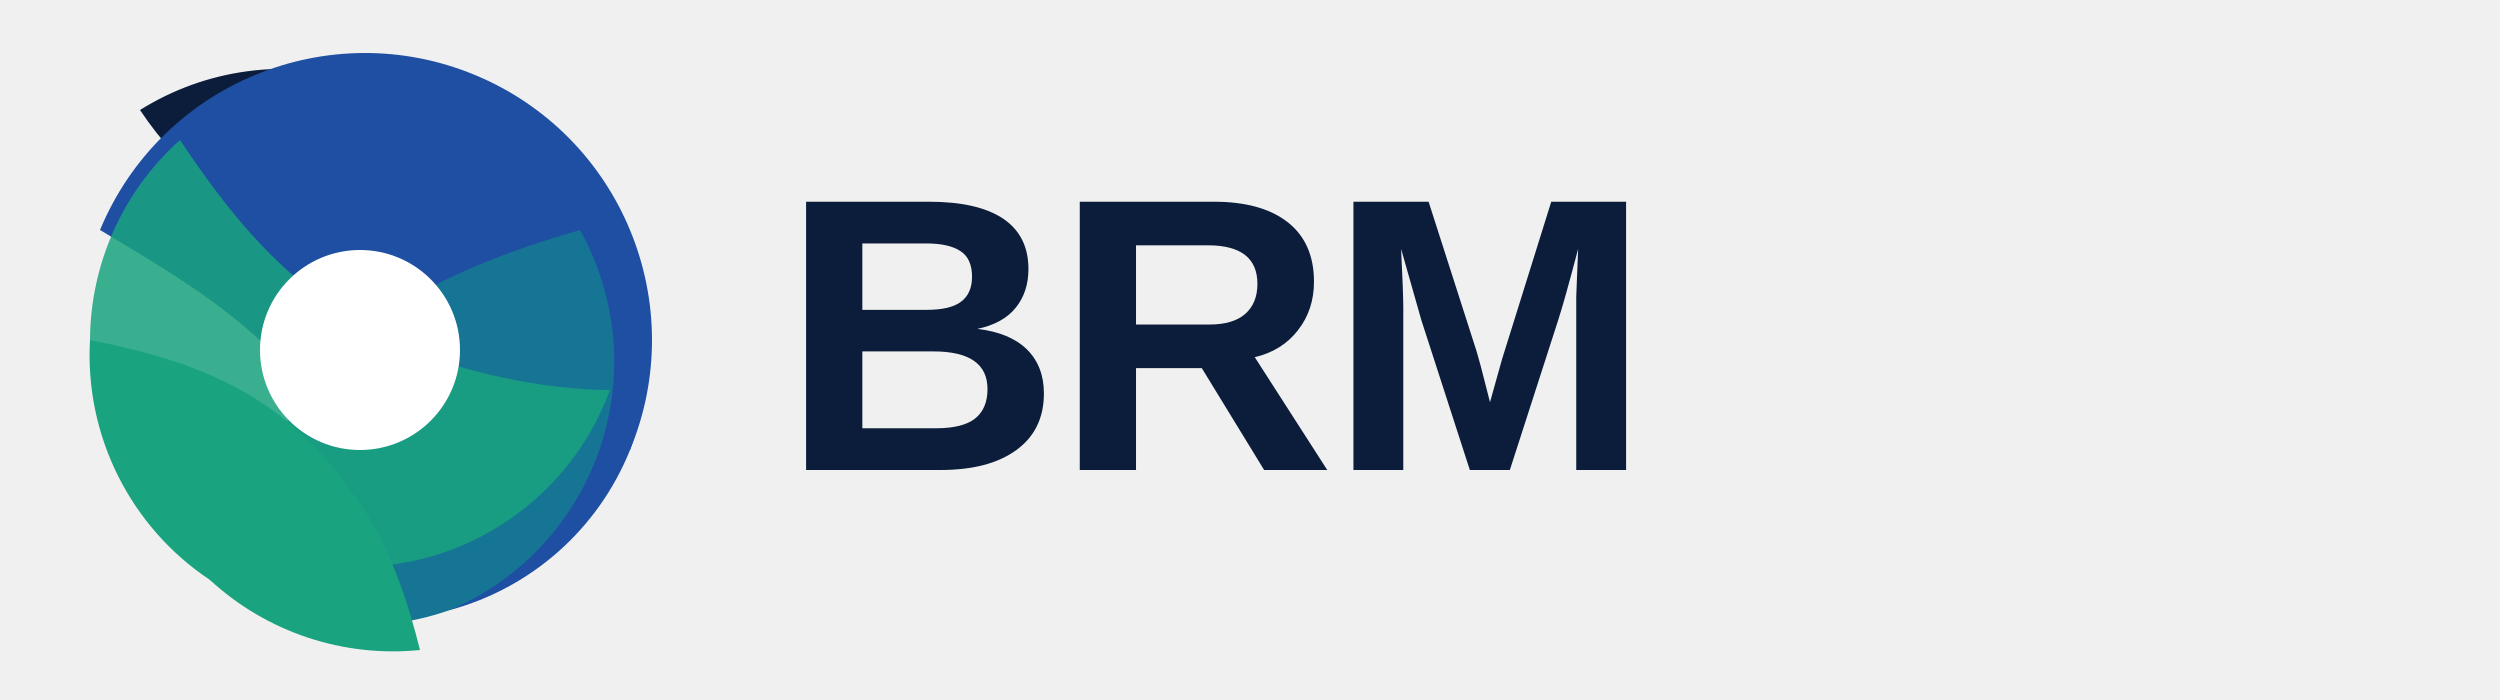
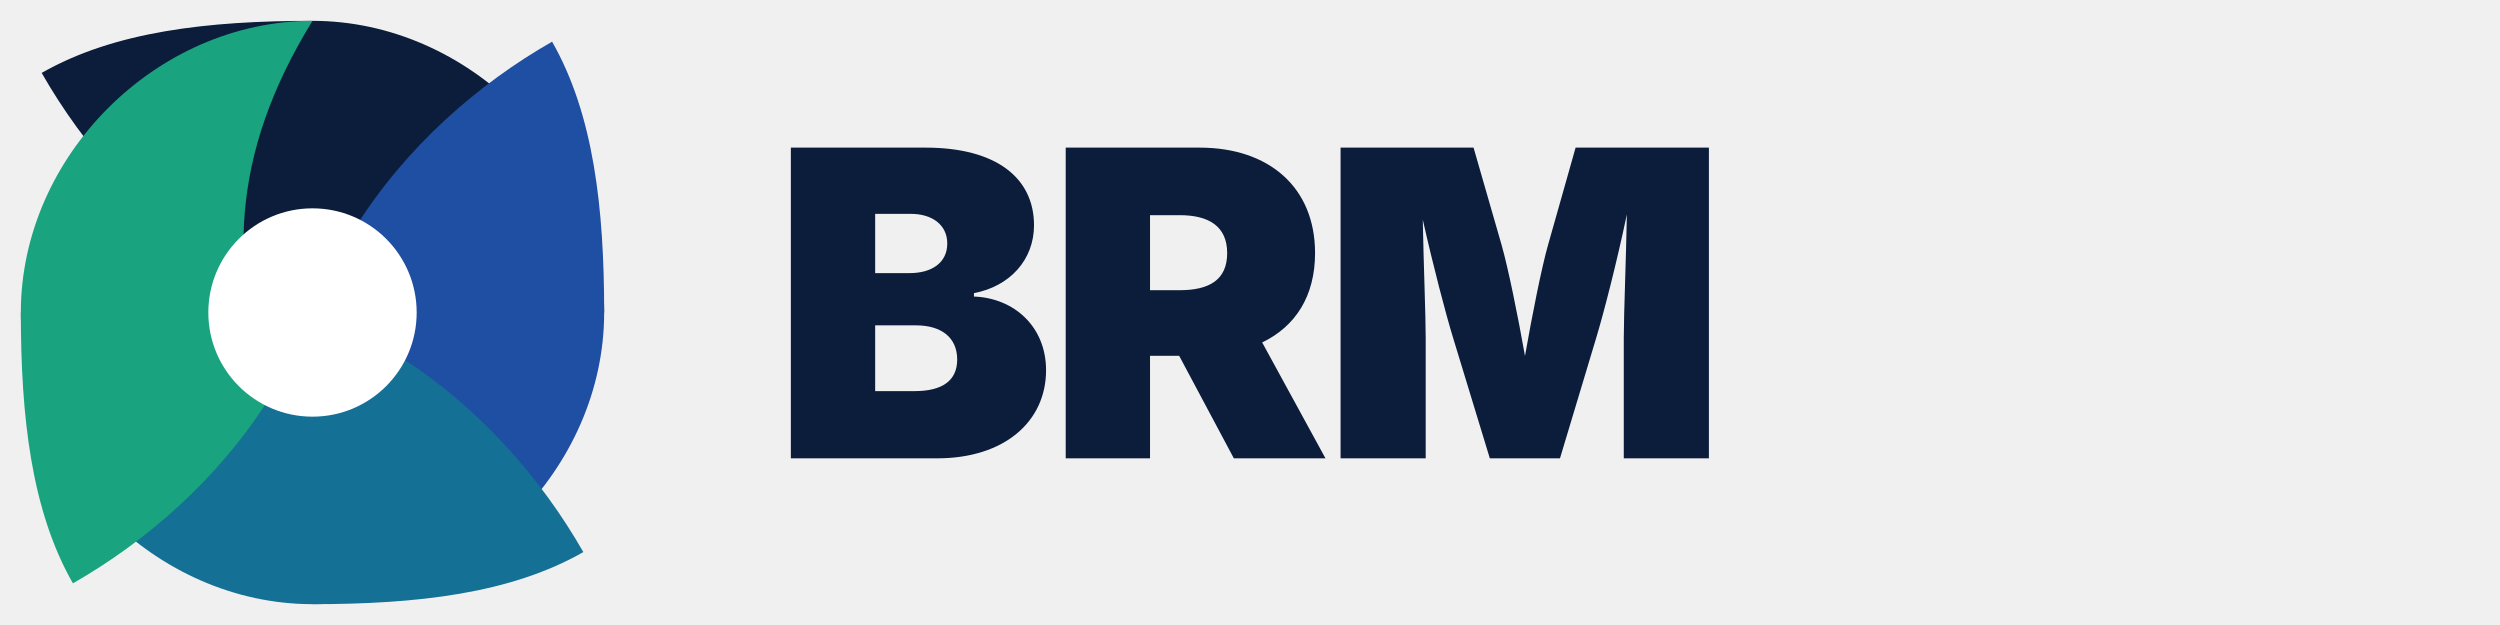
- <svg xmlns="http://www.w3.org/2000/svg" viewBox="0 0 250 70" width="250" height="70">
-   <defs>
-     <linearGradient id="brmGrad" x1="0%" y1="0%" x2="100%" y2="100%">
-       <stop offset="0%" stop-color="#0B1D3A" />
-       <stop offset="40%" stop-color="#1E4FA3" />
-       <stop offset="100%" stop-color="#19A37F" />
-     </linearGradient>
-     <linearGradient id="brmGradLight" x1="0%" y1="0%" x2="100%" y2="100%">
-       <stop offset="0%" stop-color="#1E4FA3" />
-       <stop offset="60%" stop-color="#19A37F" />
-       <stop offset="100%" stop-color="#2EDBA5" />
-     </linearGradient>
-   </defs>
-   <g transform="translate(6, 5)">
-     <circle cx="30" cy="30" r="27" fill="none" stroke="none" />
-     <path d="M 30,3 A 27,27 0 0,1 54,16 C 45,22 36,25 24,20 C 18,17 12,12 8,6 A 27,27 0 0,1 30,3 Z" fill="#0B1D3A" />
-     <path d="M 54,16 A 27,27 0 0,1 57,40 C 47,38 37,34 31,23 C 28,18 26,10 24,4 A 27,27 0 0,1 54,16 Z" fill="#12356B" />
-     <path d="M 57,40 A 27,27 0 0,1 39,56 C 36,46 30,38 21,30 C 16,25 9,21 4,18 A 27,27 0 0,1 57,40 Z" fill="#1E4FA3" />
-     <path d="M 39,56 A 27,27 0 0,1 15,53 C 19,43 23,34 32,27 C 37,23 45,20 52,18 A 27,27 0 0,1 39,56 Z" fill="#167494" />
-     <path d="M 15,53 A 27,27 0 0,1 3,29 C 13,31 22,34 29,44 C 33,49 35,56 36,60 A 27,27 0 0,1 15,53 Z" fill="#19A37F" />
-     <path d="M 3,29 A 27,27 0 0,1 12,9 C 18,18 24,25 35,30 C 40,32 48,34 55,34 A 27,27 0 0,1 3,29 Z" fill="#19A37F" opacity="0.85" />
+ <svg xmlns="http://www.w3.org/2000/svg" viewBox="0 0 240 60" width="240" height="60">
+   <g transform="translate(0, 0)">
+     <path d="M 30,2 C 45,2 58,15 58,30 C 45,22 34,22 22,26 C 14,21 8,14 4,7 C 11,3 20,2 30,2 Z" fill="#0B1D3A" />
+     <path d="M 58,30 C 58,45 45,58 30,58 C 38,45 38,34 34,22 C 39,14 46,8 53,4 C 57,11 58,20 58,30 Z" fill="#1E4FA3" />
+     <path d="M 30,58 C 15,58 2,45 2,30 C 15,38 26,38 38,34 C 46,39 52,46 56,53 C 49,57 40,58 30,58 Z" fill="#147094" />
+     <path d="M 2,30 C 2,15 15,2 30,2 C 22,15 22,26 26,38 C 21,46 14,52 7,56 C 3,49 2,40 2,30 Z" fill="#19A37F" />
    <circle cx="30" cy="30" r="10" fill="#FFFFFF" />
  </g>
-   <text x="78" y="47" font-family="Montserrat, Arial, sans-serif" font-weight="900" font-size="39" fill="#0B1D3A" letter-spacing="-0.8">BRM</text>
+   <text x="74" y="44" font-family="'Montserrat', 'Inter', Arial, sans-serif" font-weight="900" font-size="41" fill="#0B1D3A" letter-spacing="-1">BRM</text>
</svg>
